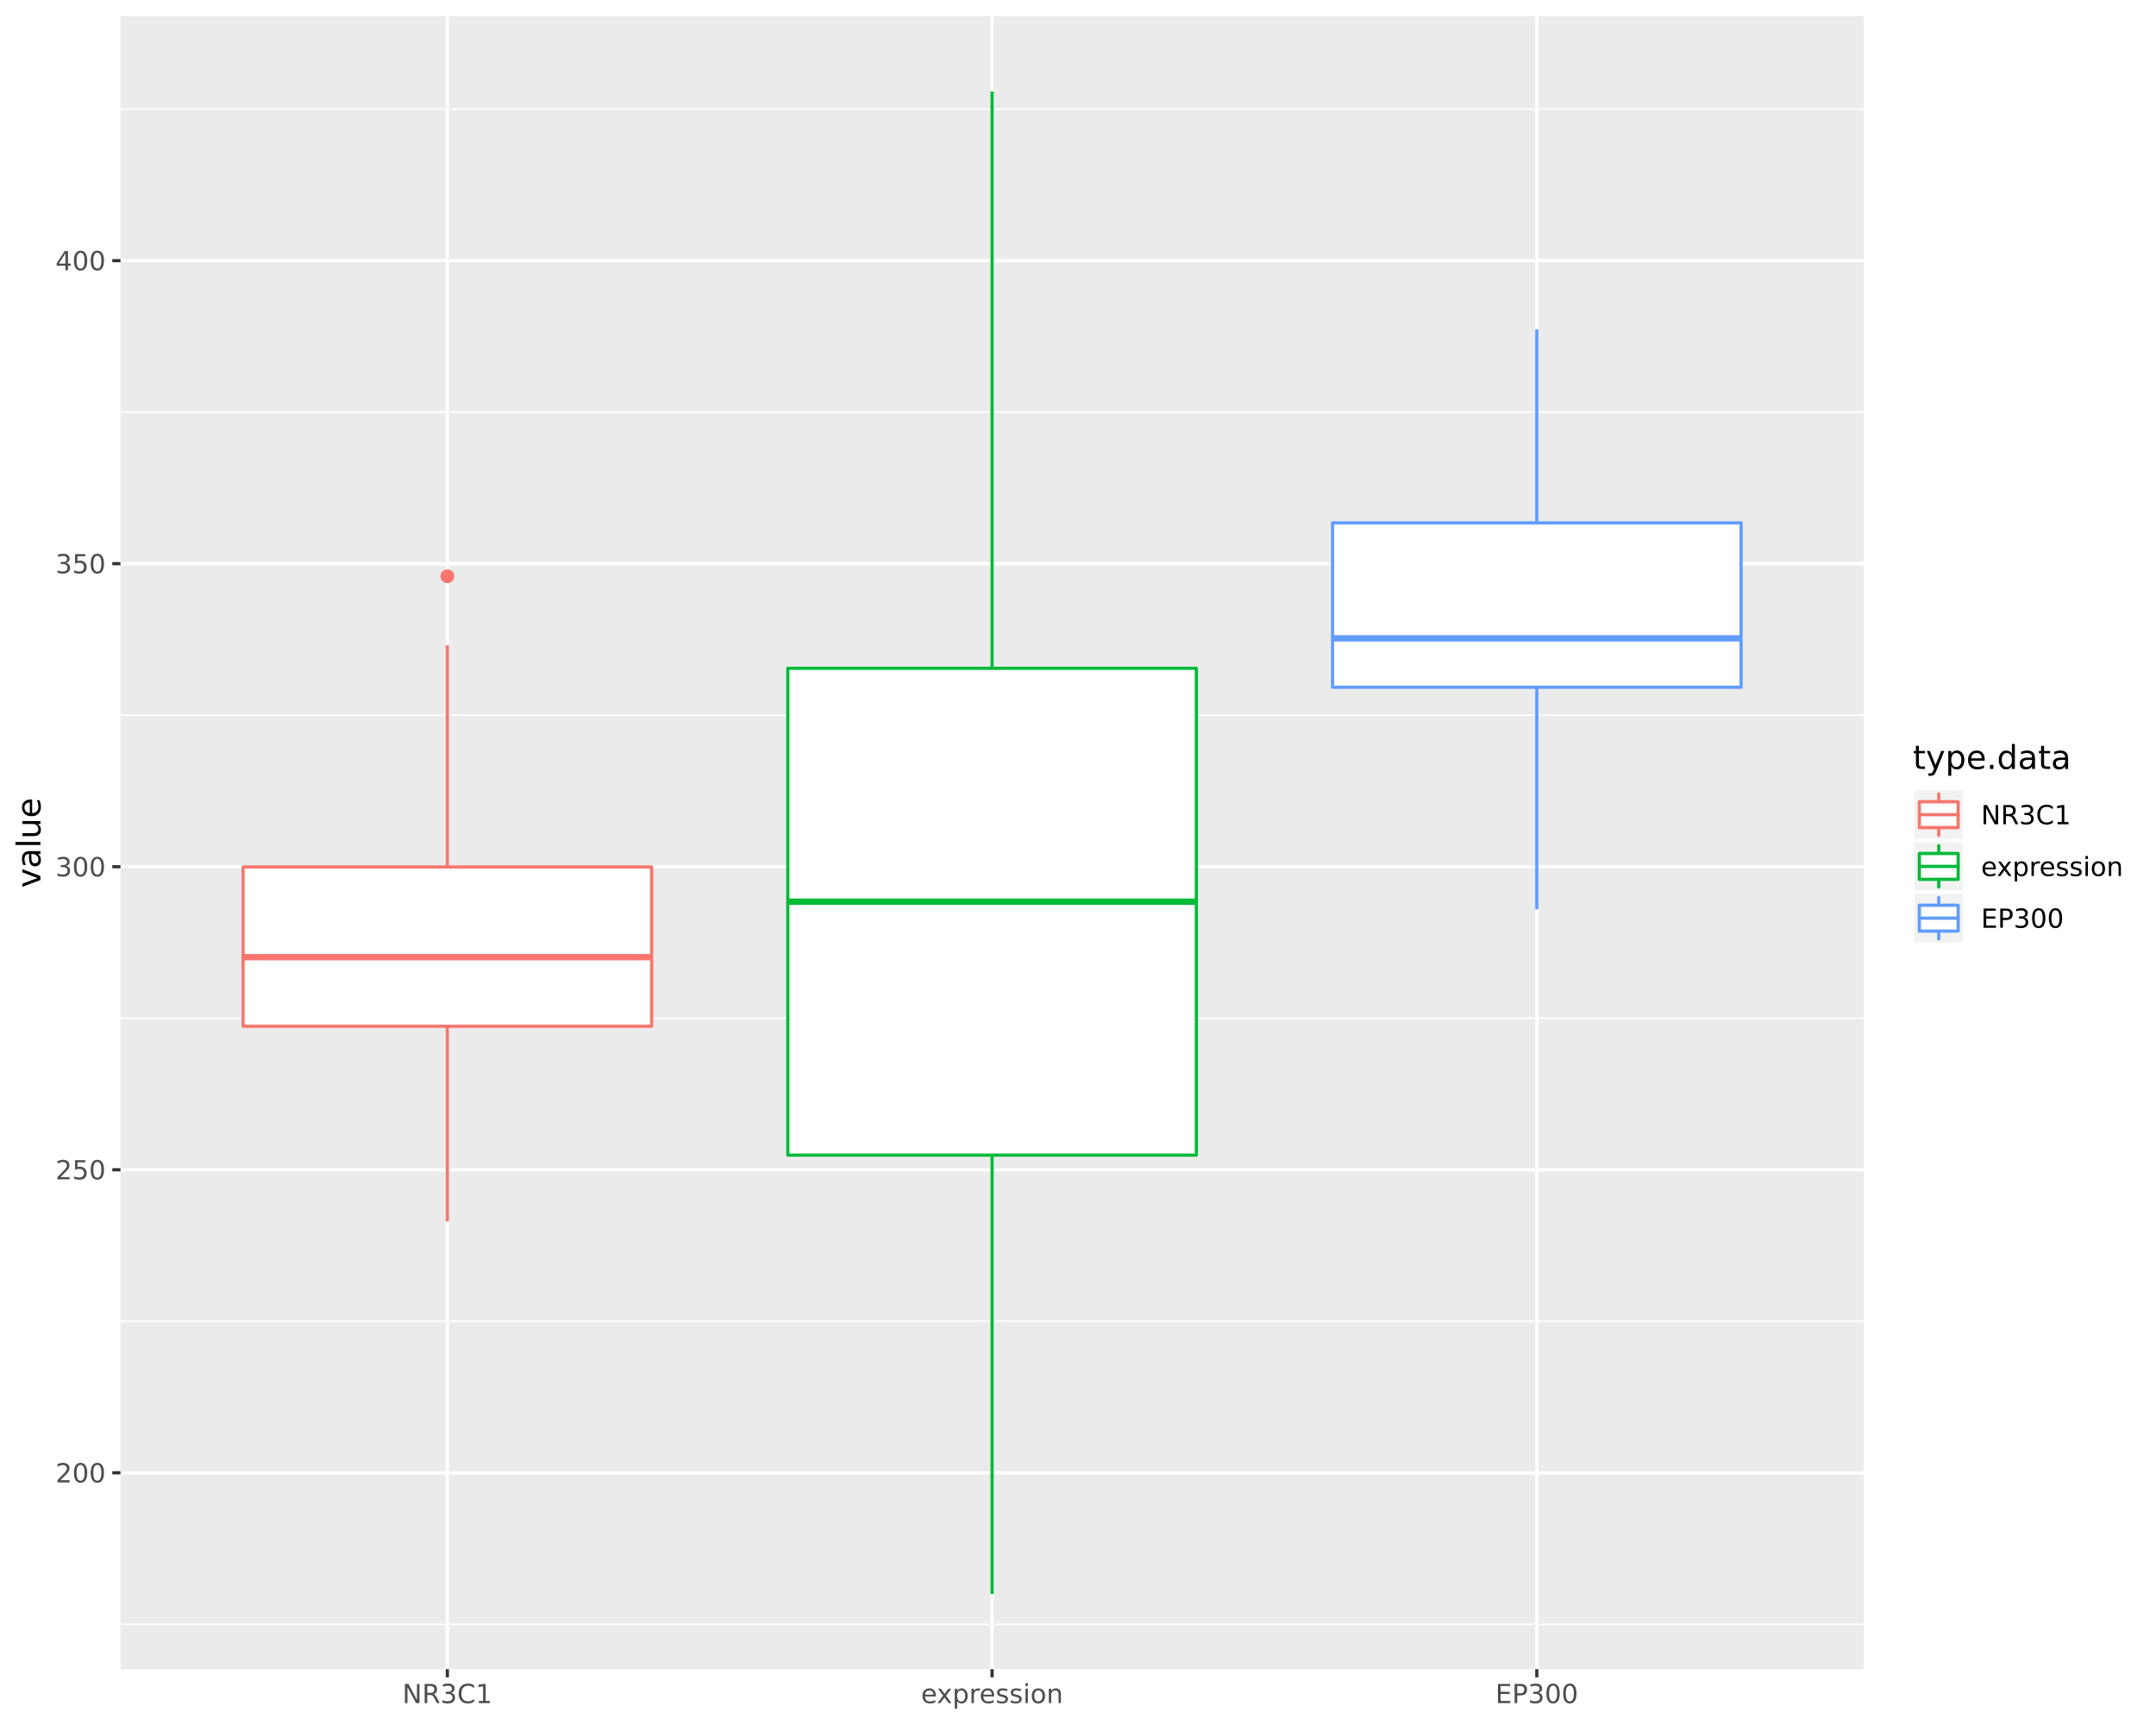
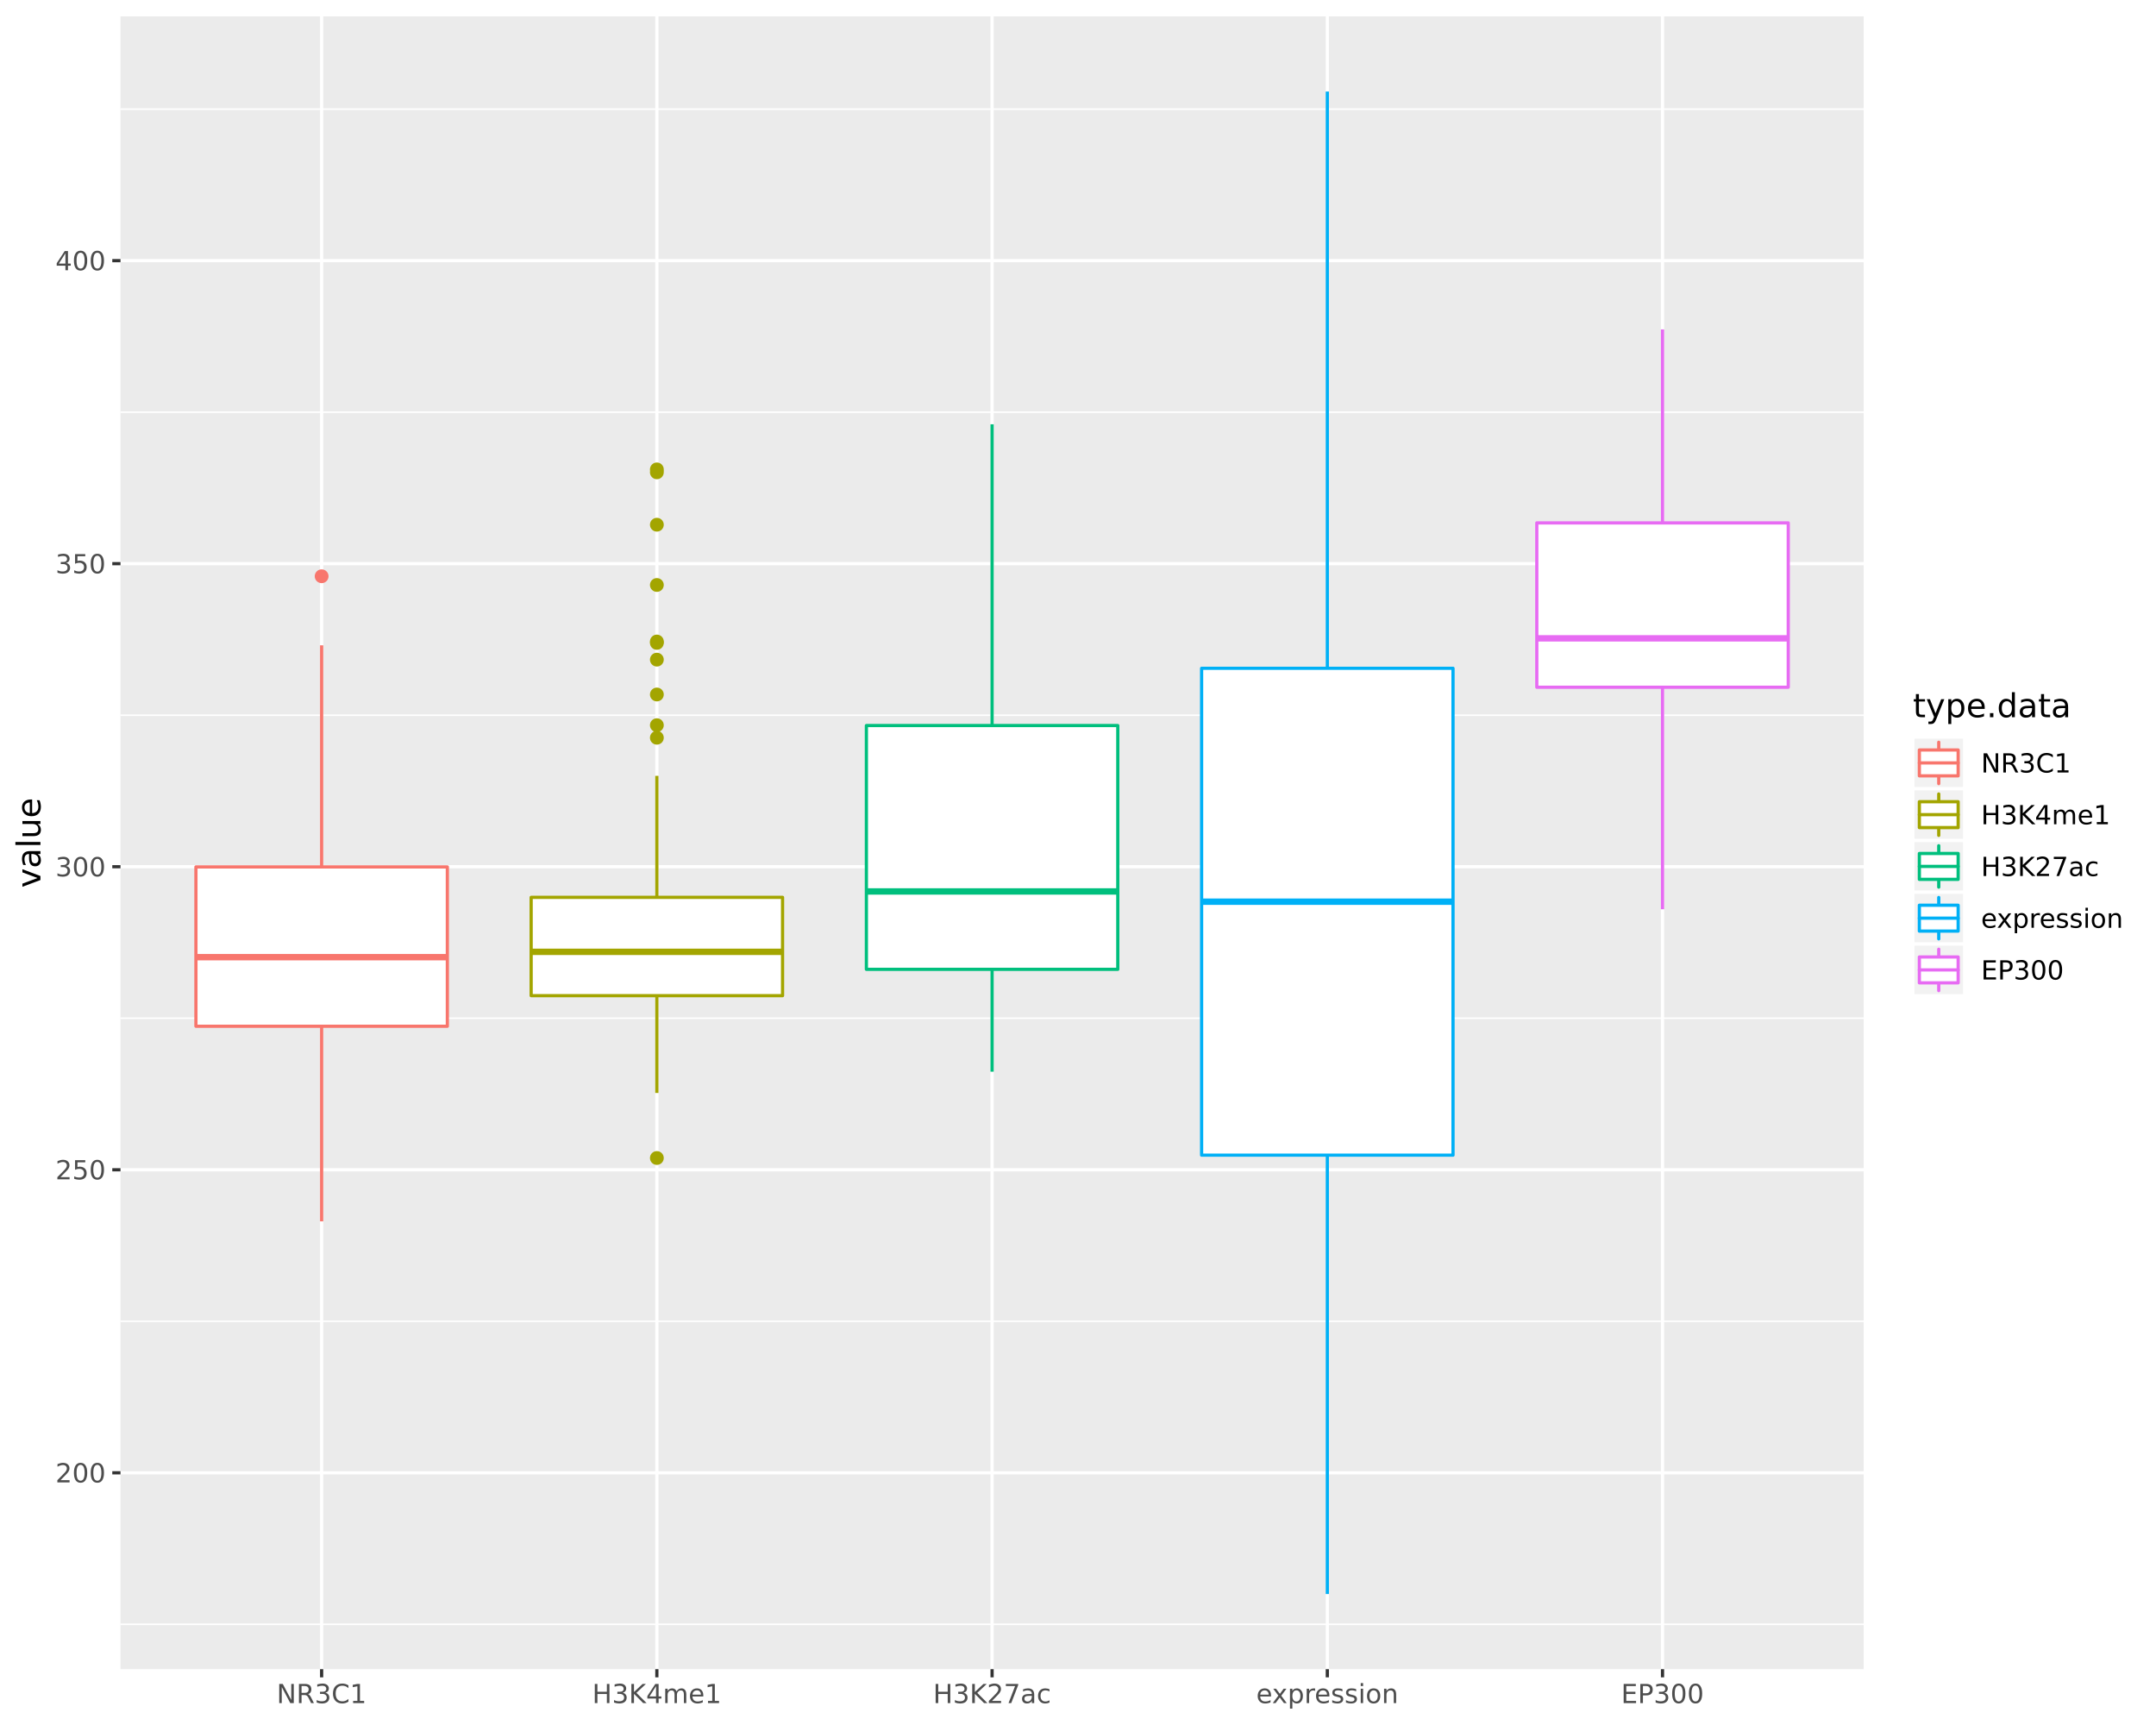
<svg xmlns="http://www.w3.org/2000/svg" class="svglite" width="720.00pt" height="576.00pt" viewBox="0 0 720.00 576.00">
  <defs>
    <style type="text/css">
    .svglite line, .svglite polyline, .svglite polygon, .svglite path, .svglite rect, .svglite circle {
      fill: none;
      stroke: #000000;
      stroke-linecap: round;
      stroke-linejoin: round;
      stroke-miterlimit: 10.00;
    }
  </style>
  </defs>
  <rect width="100%" height="100%" style="stroke: none; fill: #FFFFFF;" />
  <defs>
    <clipPath id="cpMC4wMHw3MjAuMDB8MC4wMHw1NzYuMDA=">
      <rect x="0.00" y="0.00" width="720.00" height="576.00" />
    </clipPath>
  </defs>
  <g clip-path="url(#cpMC4wMHw3MjAuMDB8MC4wMHw1NzYuMDA=)">
    <rect x="0.00" y="0.00" width="720.00" height="576.00" style="stroke-width: 1.07; stroke: #FFFFFF; fill: #FFFFFF;" />
  </g>
  <defs>
    <clipPath id="cpNDAuMjR8NjIyLjM3fDUuNDh8NTU3LjM1">
      <rect x="40.24" y="5.48" width="582.13" height="551.87" />
    </clipPath>
  </defs>
  <g clip-path="url(#cpNDAuMjR8NjIyLjM3fDUuNDh8NTU3LjM1)">
    <rect x="40.24" y="5.48" width="582.13" height="551.87" style="stroke-width: 1.07; stroke: none; fill: #EBEBEB;" />
    <polyline points="40.24,542.38 622.37,542.38 " style="stroke-width: 0.53; stroke: #FFFFFF; stroke-linecap: butt;" />
    <polyline points="40.24,441.19 622.37,441.19 " style="stroke-width: 0.53; stroke: #FFFFFF; stroke-linecap: butt;" />
    <polyline points="40.24,340.00 622.37,340.00 " style="stroke-width: 0.53; stroke: #FFFFFF; stroke-linecap: butt;" />
    <polyline points="40.24,238.82 622.37,238.82 " style="stroke-width: 0.53; stroke: #FFFFFF; stroke-linecap: butt;" />
    <polyline points="40.24,137.63 622.37,137.63 " style="stroke-width: 0.53; stroke: #FFFFFF; stroke-linecap: butt;" />
    <polyline points="40.24,36.44 622.37,36.44 " style="stroke-width: 0.53; stroke: #FFFFFF; stroke-linecap: butt;" />
    <polyline points="40.24,491.79 622.37,491.79 " style="stroke-width: 1.07; stroke: #FFFFFF; stroke-linecap: butt;" />
    <polyline points="40.24,390.60 622.37,390.60 " style="stroke-width: 1.07; stroke: #FFFFFF; stroke-linecap: butt;" />
    <polyline points="40.24,289.41 622.37,289.41 " style="stroke-width: 1.07; stroke: #FFFFFF; stroke-linecap: butt;" />
    <polyline points="40.24,188.22 622.37,188.22 " style="stroke-width: 1.07; stroke: #FFFFFF; stroke-linecap: butt;" />
    <polyline points="40.24,87.03 622.37,87.03 " style="stroke-width: 1.07; stroke: #FFFFFF; stroke-linecap: butt;" />
-     <polyline points="149.39,557.35 149.39,5.48 " style="stroke-width: 1.07; stroke: #FFFFFF; stroke-linecap: butt;" />
+     <polyline points="107.41,557.35 107.41,5.48 " style="stroke-width: 1.07; stroke: #FFFFFF; stroke-linecap: butt;" />
+     <polyline points="219.36,557.35 219.36,5.48 " style="stroke-width: 1.07; stroke: #FFFFFF; stroke-linecap: butt;" />
    <polyline points="331.31,557.35 331.31,5.48 " style="stroke-width: 1.07; stroke: #FFFFFF; stroke-linecap: butt;" />
-     <polyline points="513.22,557.35 513.22,5.48 " style="stroke-width: 1.07; stroke: #FFFFFF; stroke-linecap: butt;" />
-     <circle cx="149.39" cy="192.42" r="1.95" style="stroke-width: 0.71; stroke: #F8766D; fill: #F8766D;" />
-     <line x1="149.39" y1="289.48" x2="149.39" y2="215.48" style="stroke-width: 1.07; stroke: #F8766D; stroke-linecap: butt;" />
-     <line x1="149.39" y1="342.68" x2="149.39" y2="407.82" style="stroke-width: 1.07; stroke: #F8766D; stroke-linecap: butt;" />
-     <polygon points="81.18,289.48 81.18,342.68 217.61,342.68 217.61,289.48 81.18,289.48 " style="stroke-width: 1.07; stroke: #F8766D; fill: #FFFFFF;" />
-     <line x1="81.18" y1="319.61" x2="217.61" y2="319.61" style="stroke-width: 2.13; stroke: #F8766D; stroke-linecap: butt;" />
-     <line x1="331.31" y1="223.15" x2="331.31" y2="30.56" style="stroke-width: 1.07; stroke: #00BA38; stroke-linecap: butt;" />
-     <line x1="331.31" y1="385.72" x2="331.31" y2="532.26" style="stroke-width: 1.07; stroke: #00BA38; stroke-linecap: butt;" />
-     <polygon points="263.09,223.15 263.09,385.72 399.53,385.72 399.53,223.15 263.09,223.15 " style="stroke-width: 1.07; stroke: #00BA38; fill: #FFFFFF;" />
-     <line x1="263.09" y1="301.09" x2="399.53" y2="301.09" style="stroke-width: 2.13; stroke: #00BA38; stroke-linecap: butt;" />
-     <line x1="513.22" y1="174.60" x2="513.22" y2="109.99" style="stroke-width: 1.07; stroke: #619CFF; stroke-linecap: butt;" />
-     <line x1="513.22" y1="229.48" x2="513.22" y2="303.61" style="stroke-width: 1.07; stroke: #619CFF; stroke-linecap: butt;" />
-     <polygon points="445.01,174.60 445.01,229.48 581.44,229.48 581.44,174.60 445.01,174.60 " style="stroke-width: 1.07; stroke: #619CFF; fill: #FFFFFF;" />
-     <line x1="445.01" y1="213.14" x2="581.44" y2="213.14" style="stroke-width: 2.13; stroke: #619CFF; stroke-linecap: butt;" />
+     <polyline points="443.26,557.35 443.26,5.48 " style="stroke-width: 1.07; stroke: #FFFFFF; stroke-linecap: butt;" />
+     <polyline points="555.20,557.35 555.20,5.48 " style="stroke-width: 1.07; stroke: #FFFFFF; stroke-linecap: butt;" />
+     <circle cx="107.41" cy="192.42" r="1.95" style="stroke-width: 0.71; stroke: #F8766D; fill: #F8766D;" />
+     <line x1="107.41" y1="289.48" x2="107.41" y2="215.48" style="stroke-width: 1.07; stroke: #F8766D; stroke-linecap: butt;" />
+     <line x1="107.41" y1="342.68" x2="107.41" y2="407.82" style="stroke-width: 1.07; stroke: #F8766D; stroke-linecap: butt;" />
+     <polygon points="65.43,289.48 65.43,342.68 149.39,342.68 149.39,289.48 65.43,289.48 " style="stroke-width: 1.07; stroke: #F8766D; fill: #FFFFFF;" />
+     <line x1="65.43" y1="319.61" x2="149.39" y2="319.61" style="stroke-width: 2.13; stroke: #F8766D; stroke-linecap: butt;" />
+     <circle cx="219.36" cy="195.33" r="1.95" style="stroke-width: 0.71; stroke: #A3A500; fill: #A3A500;" />
+     <circle cx="219.36" cy="214.21" r="1.95" style="stroke-width: 0.71; stroke: #A3A500; fill: #A3A500;" />
+     <circle cx="219.36" cy="214.67" r="1.95" style="stroke-width: 0.71; stroke: #A3A500; fill: #A3A500;" />
+     <circle cx="219.36" cy="156.74" r="1.95" style="stroke-width: 0.71; stroke: #A3A500; fill: #A3A500;" />
+     <circle cx="219.36" cy="175.21" r="1.95" style="stroke-width: 0.71; stroke: #A3A500; fill: #A3A500;" />
+     <circle cx="219.36" cy="242.15" r="1.95" style="stroke-width: 0.71; stroke: #A3A500; fill: #A3A500;" />
+     <circle cx="219.36" cy="246.34" r="1.95" style="stroke-width: 0.71; stroke: #A3A500; fill: #A3A500;" />
+     <circle cx="219.36" cy="386.67" r="1.95" style="stroke-width: 0.71; stroke: #A3A500; fill: #A3A500;" />
+     <circle cx="219.36" cy="231.90" r="1.95" style="stroke-width: 0.71; stroke: #A3A500; fill: #A3A500;" />
+     <circle cx="219.36" cy="220.26" r="1.95" style="stroke-width: 0.71; stroke: #A3A500; fill: #A3A500;" />
+     <circle cx="219.36" cy="157.71" r="1.95" style="stroke-width: 0.71; stroke: #A3A500; fill: #A3A500;" />
+     <line x1="219.36" y1="299.64" x2="219.36" y2="259.07" style="stroke-width: 1.07; stroke: #A3A500; stroke-linecap: butt;" />
+     <line x1="219.36" y1="332.46" x2="219.36" y2="364.96" style="stroke-width: 1.07; stroke: #A3A500; stroke-linecap: butt;" />
+     <polygon points="177.38,299.64 177.38,332.46 261.34,332.46 261.34,299.64 177.38,299.64 " style="stroke-width: 1.07; stroke: #A3A500; fill: #FFFFFF;" />
+     <line x1="177.38" y1="317.83" x2="261.34" y2="317.83" style="stroke-width: 2.13; stroke: #A3A500; stroke-linecap: butt;" />
+     <line x1="331.31" y1="242.27" x2="331.31" y2="141.68" style="stroke-width: 1.07; stroke: #00BF7D; stroke-linecap: butt;" />
+     <line x1="331.31" y1="323.67" x2="331.31" y2="357.85" style="stroke-width: 1.07; stroke: #00BF7D; stroke-linecap: butt;" />
+     <polygon points="289.33,242.27 289.33,323.67 373.29,323.67 373.29,242.27 289.33,242.27 " style="stroke-width: 1.07; stroke: #00BF7D; fill: #FFFFFF;" />
+     <line x1="289.33" y1="297.67" x2="373.29" y2="297.67" style="stroke-width: 2.13; stroke: #00BF7D; stroke-linecap: butt;" />
+     <line x1="443.26" y1="223.15" x2="443.26" y2="30.56" style="stroke-width: 1.07; stroke: #00B0F6; stroke-linecap: butt;" />
+     <line x1="443.26" y1="385.72" x2="443.26" y2="532.26" style="stroke-width: 1.07; stroke: #00B0F6; stroke-linecap: butt;" />
+     <polygon points="401.28,223.15 401.28,385.72 485.24,385.72 485.24,223.15 401.28,223.15 " style="stroke-width: 1.07; stroke: #00B0F6; fill: #FFFFFF;" />
+     <line x1="401.28" y1="301.09" x2="485.24" y2="301.09" style="stroke-width: 2.13; stroke: #00B0F6; stroke-linecap: butt;" />
+     <line x1="555.20" y1="174.60" x2="555.20" y2="109.99" style="stroke-width: 1.07; stroke: #E76BF3; stroke-linecap: butt;" />
+     <line x1="555.20" y1="229.48" x2="555.20" y2="303.61" style="stroke-width: 1.07; stroke: #E76BF3; stroke-linecap: butt;" />
+     <polygon points="513.22,174.60 513.22,229.48 597.19,229.48 597.19,174.60 513.22,174.60 " style="stroke-width: 1.07; stroke: #E76BF3; fill: #FFFFFF;" />
+     <line x1="513.22" y1="213.14" x2="597.19" y2="213.14" style="stroke-width: 2.13; stroke: #E76BF3; stroke-linecap: butt;" />
  </g>
  <g clip-path="url(#cpMC4wMHw3MjAuMDB8MC4wMHw1NzYuMDA=)">
    <text x="35.31" y="494.99" text-anchor="end" style="font-size: 8.80px; fill: #4D4D4D; font-family: DejaVu Sans;" textLength="16.78px" lengthAdjust="spacingAndGlyphs">200</text>
    <text x="35.31" y="393.80" text-anchor="end" style="font-size: 8.80px; fill: #4D4D4D; font-family: DejaVu Sans;" textLength="16.78px" lengthAdjust="spacingAndGlyphs">250</text>
    <text x="35.31" y="292.62" text-anchor="end" style="font-size: 8.80px; fill: #4D4D4D; font-family: DejaVu Sans;" textLength="16.78px" lengthAdjust="spacingAndGlyphs">300</text>
    <text x="35.31" y="191.43" text-anchor="end" style="font-size: 8.80px; fill: #4D4D4D; font-family: DejaVu Sans;" textLength="16.78px" lengthAdjust="spacingAndGlyphs">350</text>
    <text x="35.31" y="90.24" text-anchor="end" style="font-size: 8.80px; fill: #4D4D4D; font-family: DejaVu Sans;" textLength="16.78px" lengthAdjust="spacingAndGlyphs">400</text>
    <polyline points="37.50,491.79 40.24,491.79 " style="stroke-width: 1.07; stroke: #333333; stroke-linecap: butt;" />
    <polyline points="37.50,390.60 40.24,390.60 " style="stroke-width: 1.07; stroke: #333333; stroke-linecap: butt;" />
    <polyline points="37.50,289.41 40.24,289.41 " style="stroke-width: 1.07; stroke: #333333; stroke-linecap: butt;" />
    <polyline points="37.50,188.22 40.24,188.22 " style="stroke-width: 1.07; stroke: #333333; stroke-linecap: butt;" />
    <polyline points="37.50,87.03 40.24,87.03 " style="stroke-width: 1.07; stroke: #333333; stroke-linecap: butt;" />
-     <polyline points="149.39,560.08 149.39,557.35 " style="stroke-width: 1.07; stroke: #333333; stroke-linecap: butt;" />
+     <polyline points="107.41,560.08 107.41,557.35 " style="stroke-width: 1.07; stroke: #333333; stroke-linecap: butt;" />
+     <polyline points="219.36,560.08 219.36,557.35 " style="stroke-width: 1.07; stroke: #333333; stroke-linecap: butt;" />
    <polyline points="331.31,560.08 331.31,557.35 " style="stroke-width: 1.07; stroke: #333333; stroke-linecap: butt;" />
-     <polyline points="513.22,560.08 513.22,557.35 " style="stroke-width: 1.07; stroke: #333333; stroke-linecap: butt;" />
-     <text x="149.39" y="568.69" text-anchor="middle" style="font-size: 8.80px; fill: #4D4D4D; font-family: DejaVu Sans;" textLength="30.02px" lengthAdjust="spacingAndGlyphs">NR3C1</text>
-     <text x="331.31" y="568.69" text-anchor="middle" style="font-size: 8.80px; fill: #4D4D4D; font-family: DejaVu Sans;" textLength="47.47px" lengthAdjust="spacingAndGlyphs">expression</text>
-     <text x="513.22" y="568.69" text-anchor="middle" style="font-size: 8.80px; fill: #4D4D4D; font-family: DejaVu Sans;" textLength="27.65px" lengthAdjust="spacingAndGlyphs">EP300</text>
+     <polyline points="443.26,560.08 443.26,557.35 " style="stroke-width: 1.07; stroke: #333333; stroke-linecap: butt;" />
+     <polyline points="555.20,560.08 555.20,557.35 " style="stroke-width: 1.07; stroke: #333333; stroke-linecap: butt;" />
+     <text x="107.41" y="568.69" text-anchor="middle" style="font-size: 8.80px; fill: #4D4D4D; font-family: DejaVu Sans;" textLength="30.02px" lengthAdjust="spacingAndGlyphs">NR3C1</text>
+     <text x="219.36" y="568.69" text-anchor="middle" style="font-size: 8.80px; fill: #4D4D4D; font-family: DejaVu Sans;" textLength="43.15px" lengthAdjust="spacingAndGlyphs">H3K4me1</text>
+     <text x="331.31" y="568.69" text-anchor="middle" style="font-size: 8.80px; fill: #4D4D4D; font-family: DejaVu Sans;" textLength="39.40px" lengthAdjust="spacingAndGlyphs">H3K27ac</text>
+     <text x="443.26" y="568.69" text-anchor="middle" style="font-size: 8.80px; fill: #4D4D4D; font-family: DejaVu Sans;" textLength="47.47px" lengthAdjust="spacingAndGlyphs">expression</text>
+     <text x="555.20" y="568.69" text-anchor="middle" style="font-size: 8.80px; fill: #4D4D4D; font-family: DejaVu Sans;" textLength="27.65px" lengthAdjust="spacingAndGlyphs">EP300</text>
    <text transform="translate(13.50,281.41) rotate(-90)" text-anchor="middle" style="font-size: 11.00px; font-family: DejaVu Sans;" textLength="30.05px" lengthAdjust="spacingAndGlyphs">value</text>
-     <rect x="633.33" y="242.12" width="81.19" height="78.59" style="stroke-width: 1.07; stroke: none; fill: #FFFFFF;" />
-     <text x="638.81" y="256.76" style="font-size: 11.00px; font-family: DejaVu Sans;" textLength="52.85px" lengthAdjust="spacingAndGlyphs">type.data</text>
+     <rect x="633.33" y="224.84" width="81.19" height="113.15" style="stroke-width: 1.07; stroke: none; fill: #FFFFFF;" />
+     <text x="638.81" y="239.48" style="font-size: 11.00px; font-family: DejaVu Sans;" textLength="52.85px" lengthAdjust="spacingAndGlyphs">type.data</text>
+     <rect x="638.81" y="246.11" width="17.28" height="17.28" style="stroke-width: 1.07; stroke: #FFFFFF; fill: #F2F2F2;" />
+     <polyline points="647.45,261.66 647.45,259.07 " style="stroke-width: 1.07; stroke: #F8766D;" />
+     <polyline points="647.45,250.43 647.45,247.84 " style="stroke-width: 1.07; stroke: #F8766D;" />
+     <rect x="640.97" y="250.43" width="12.96" height="8.64" style="stroke-width: 1.07; stroke: #F8766D; fill: #FFFFFF;" />
+     <polyline points="640.97,254.75 653.93,254.75 " style="stroke-width: 1.07; stroke: #F8766D;" />
    <rect x="638.81" y="263.39" width="17.28" height="17.28" style="stroke-width: 1.07; stroke: #FFFFFF; fill: #F2F2F2;" />
-     <polyline points="647.45,278.94 647.45,276.35 " style="stroke-width: 1.07; stroke: #F8766D;" />
-     <polyline points="647.45,267.71 647.45,265.12 " style="stroke-width: 1.07; stroke: #F8766D;" />
-     <rect x="640.97" y="267.71" width="12.96" height="8.64" style="stroke-width: 1.07; stroke: #F8766D; fill: #FFFFFF;" />
-     <polyline points="640.97,272.03 653.93,272.03 " style="stroke-width: 1.07; stroke: #F8766D;" />
+     <polyline points="647.45,278.94 647.45,276.35 " style="stroke-width: 1.07; stroke: #A3A500;" />
+     <polyline points="647.45,267.71 647.45,265.12 " style="stroke-width: 1.07; stroke: #A3A500;" />
+     <rect x="640.97" y="267.71" width="12.96" height="8.64" style="stroke-width: 1.07; stroke: #A3A500; fill: #FFFFFF;" />
+     <polyline points="640.97,272.03 653.93,272.03 " style="stroke-width: 1.07; stroke: #A3A500;" />
    <rect x="638.81" y="280.67" width="17.28" height="17.28" style="stroke-width: 1.07; stroke: #FFFFFF; fill: #F2F2F2;" />
-     <polyline points="647.45,296.22 647.45,293.63 " style="stroke-width: 1.07; stroke: #00BA38;" />
-     <polyline points="647.45,284.99 647.45,282.40 " style="stroke-width: 1.07; stroke: #00BA38;" />
-     <rect x="640.97" y="284.99" width="12.96" height="8.64" style="stroke-width: 1.07; stroke: #00BA38; fill: #FFFFFF;" />
-     <polyline points="640.97,289.31 653.93,289.31 " style="stroke-width: 1.07; stroke: #00BA38;" />
+     <polyline points="647.45,296.22 647.45,293.63 " style="stroke-width: 1.07; stroke: #00BF7D;" />
+     <polyline points="647.45,284.99 647.45,282.40 " style="stroke-width: 1.07; stroke: #00BF7D;" />
+     <rect x="640.97" y="284.99" width="12.96" height="8.64" style="stroke-width: 1.07; stroke: #00BF7D; fill: #FFFFFF;" />
+     <polyline points="640.97,289.31 653.93,289.31 " style="stroke-width: 1.07; stroke: #00BF7D;" />
    <rect x="638.81" y="297.95" width="17.28" height="17.28" style="stroke-width: 1.07; stroke: #FFFFFF; fill: #F2F2F2;" />
-     <polyline points="647.45,313.50 647.45,310.91 " style="stroke-width: 1.07; stroke: #619CFF;" />
-     <polyline points="647.45,302.27 647.45,299.68 " style="stroke-width: 1.07; stroke: #619CFF;" />
-     <rect x="640.97" y="302.27" width="12.96" height="8.64" style="stroke-width: 1.07; stroke: #619CFF; fill: #FFFFFF;" />
-     <polyline points="640.97,306.59 653.93,306.59 " style="stroke-width: 1.07; stroke: #619CFF;" />
-     <text x="661.57" y="275.23" style="font-size: 8.80px; font-family: DejaVu Sans;" textLength="30.02px" lengthAdjust="spacingAndGlyphs">NR3C1</text>
-     <text x="661.57" y="292.51" style="font-size: 8.80px; font-family: DejaVu Sans;" textLength="47.47px" lengthAdjust="spacingAndGlyphs">expression</text>
-     <text x="661.57" y="309.79" style="font-size: 8.80px; font-family: DejaVu Sans;" textLength="27.65px" lengthAdjust="spacingAndGlyphs">EP300</text>
+     <polyline points="647.45,313.50 647.45,310.91 " style="stroke-width: 1.07; stroke: #00B0F6;" />
+     <polyline points="647.45,302.27 647.45,299.68 " style="stroke-width: 1.07; stroke: #00B0F6;" />
+     <rect x="640.97" y="302.27" width="12.96" height="8.64" style="stroke-width: 1.07; stroke: #00B0F6; fill: #FFFFFF;" />
+     <polyline points="640.97,306.59 653.93,306.59 " style="stroke-width: 1.07; stroke: #00B0F6;" />
+     <rect x="638.81" y="315.23" width="17.28" height="17.28" style="stroke-width: 1.07; stroke: #FFFFFF; fill: #F2F2F2;" />
+     <polyline points="647.45,330.78 647.45,328.19 " style="stroke-width: 1.07; stroke: #E76BF3;" />
+     <polyline points="647.45,319.55 647.45,316.96 " style="stroke-width: 1.07; stroke: #E76BF3;" />
+     <rect x="640.97" y="319.55" width="12.96" height="8.64" style="stroke-width: 1.07; stroke: #E76BF3; fill: #FFFFFF;" />
+     <polyline points="640.97,323.87 653.93,323.87 " style="stroke-width: 1.07; stroke: #E76BF3;" />
+     <text x="661.57" y="257.95" style="font-size: 8.80px; font-family: DejaVu Sans;" textLength="30.02px" lengthAdjust="spacingAndGlyphs">NR3C1</text>
+     <text x="661.57" y="275.23" style="font-size: 8.80px; font-family: DejaVu Sans;" textLength="43.15px" lengthAdjust="spacingAndGlyphs">H3K4me1</text>
+     <text x="661.57" y="292.51" style="font-size: 8.80px; font-family: DejaVu Sans;" textLength="39.40px" lengthAdjust="spacingAndGlyphs">H3K27ac</text>
+     <text x="661.57" y="309.79" style="font-size: 8.80px; font-family: DejaVu Sans;" textLength="47.47px" lengthAdjust="spacingAndGlyphs">expression</text>
+     <text x="661.57" y="327.07" style="font-size: 8.80px; font-family: DejaVu Sans;" textLength="27.65px" lengthAdjust="spacingAndGlyphs">EP300</text>
  </g>
</svg>
